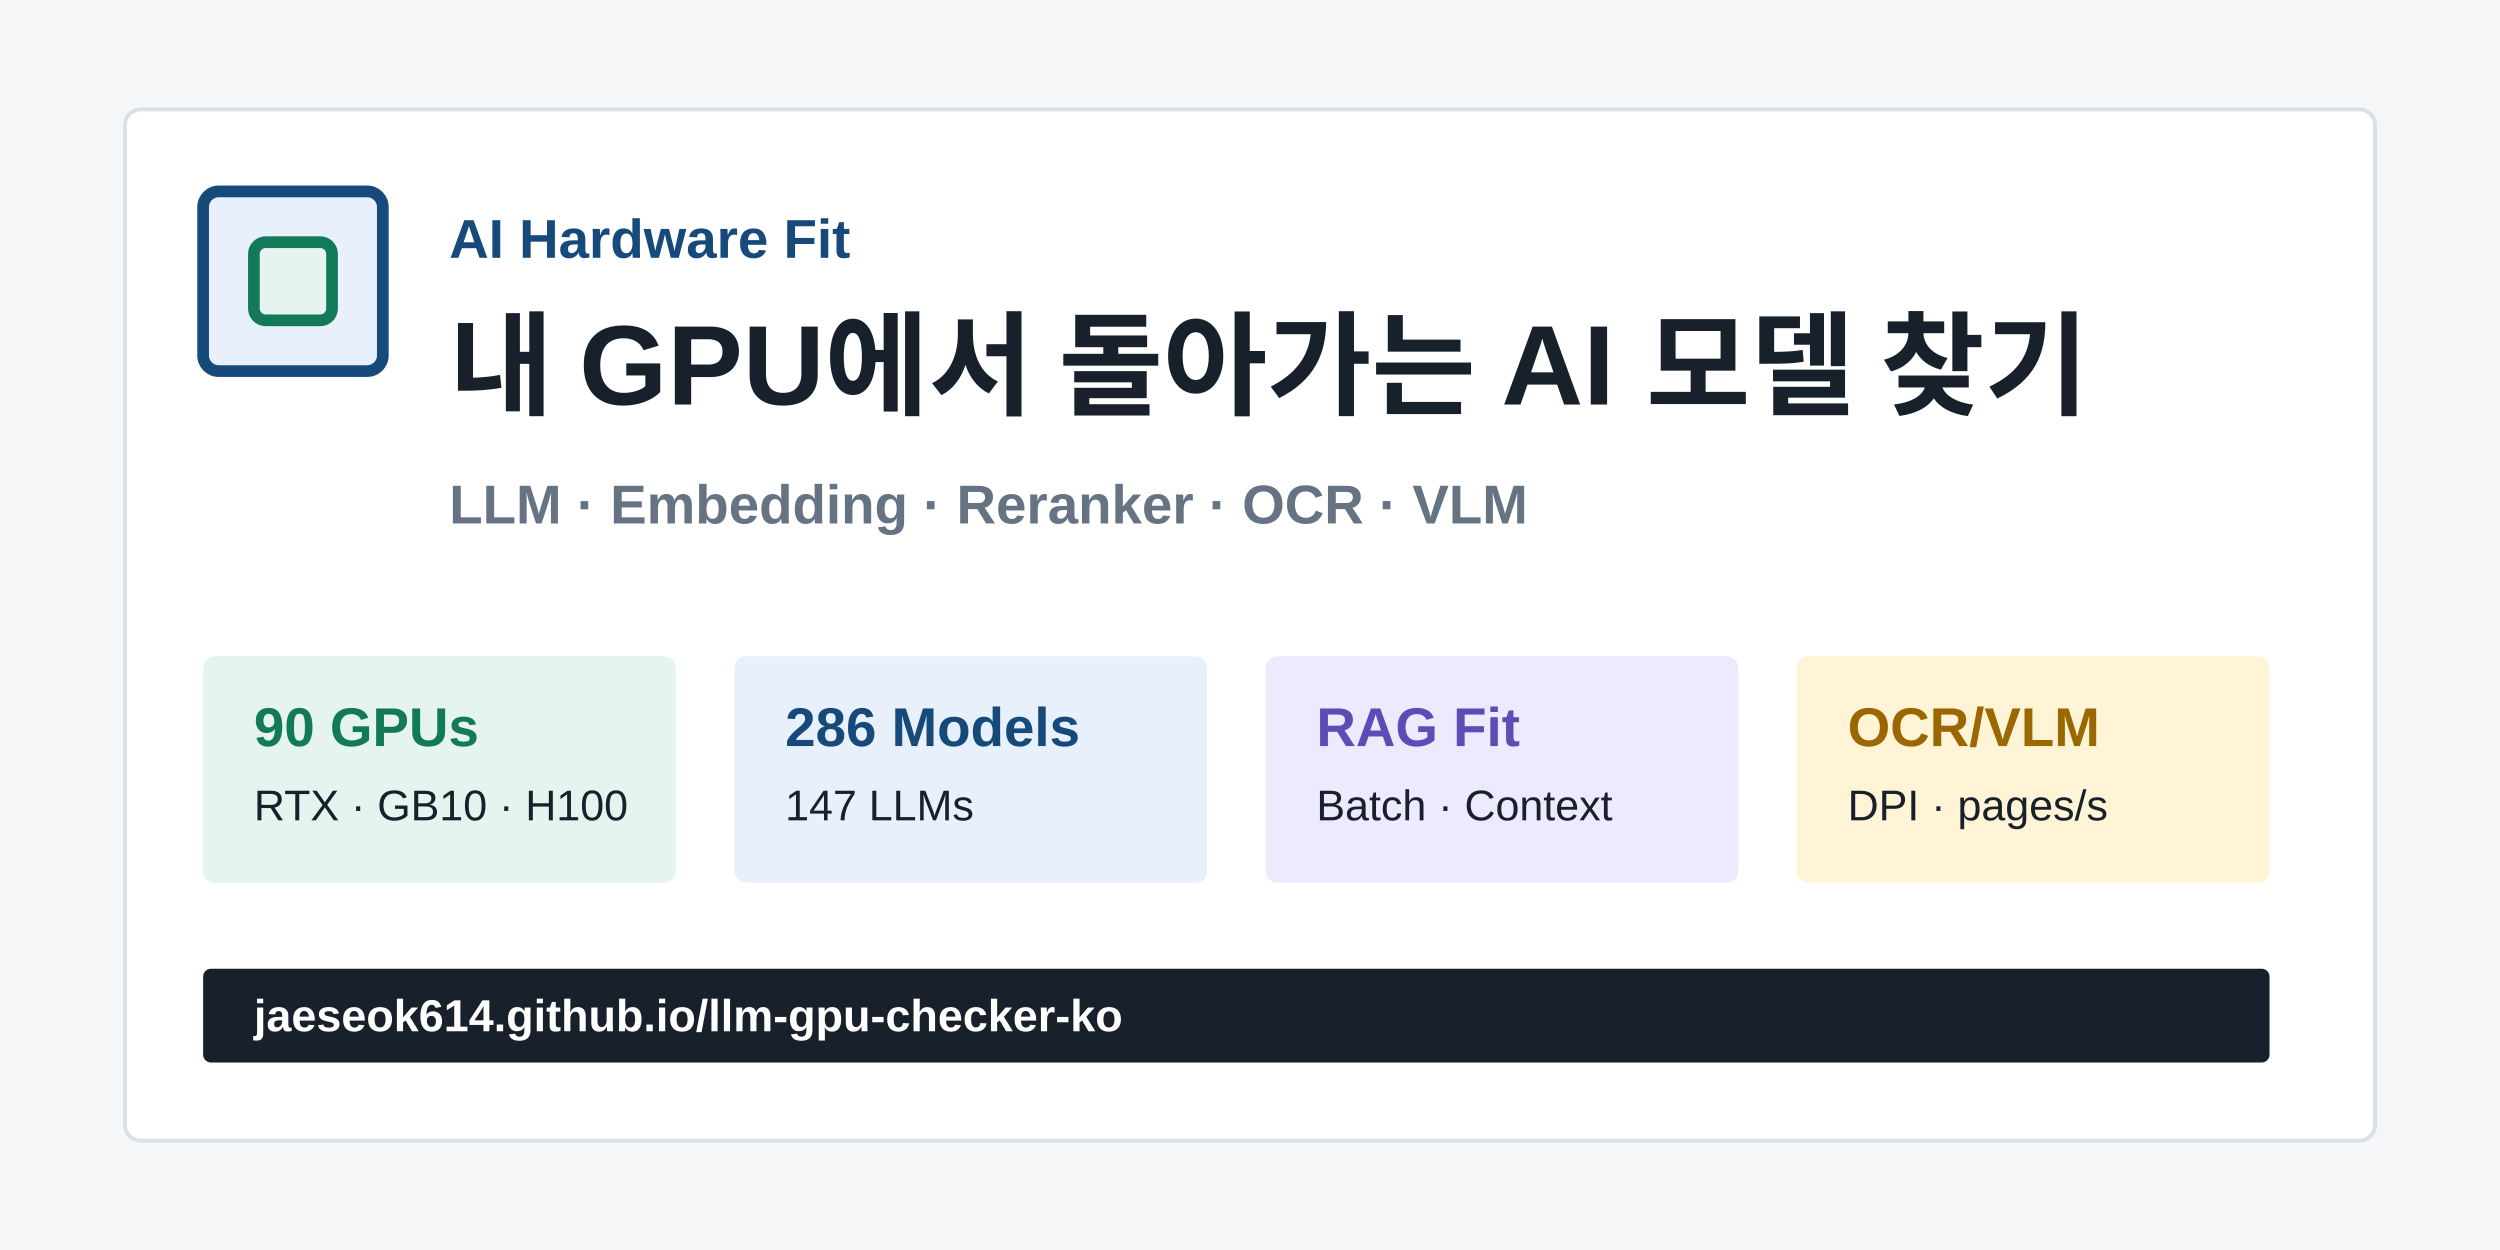
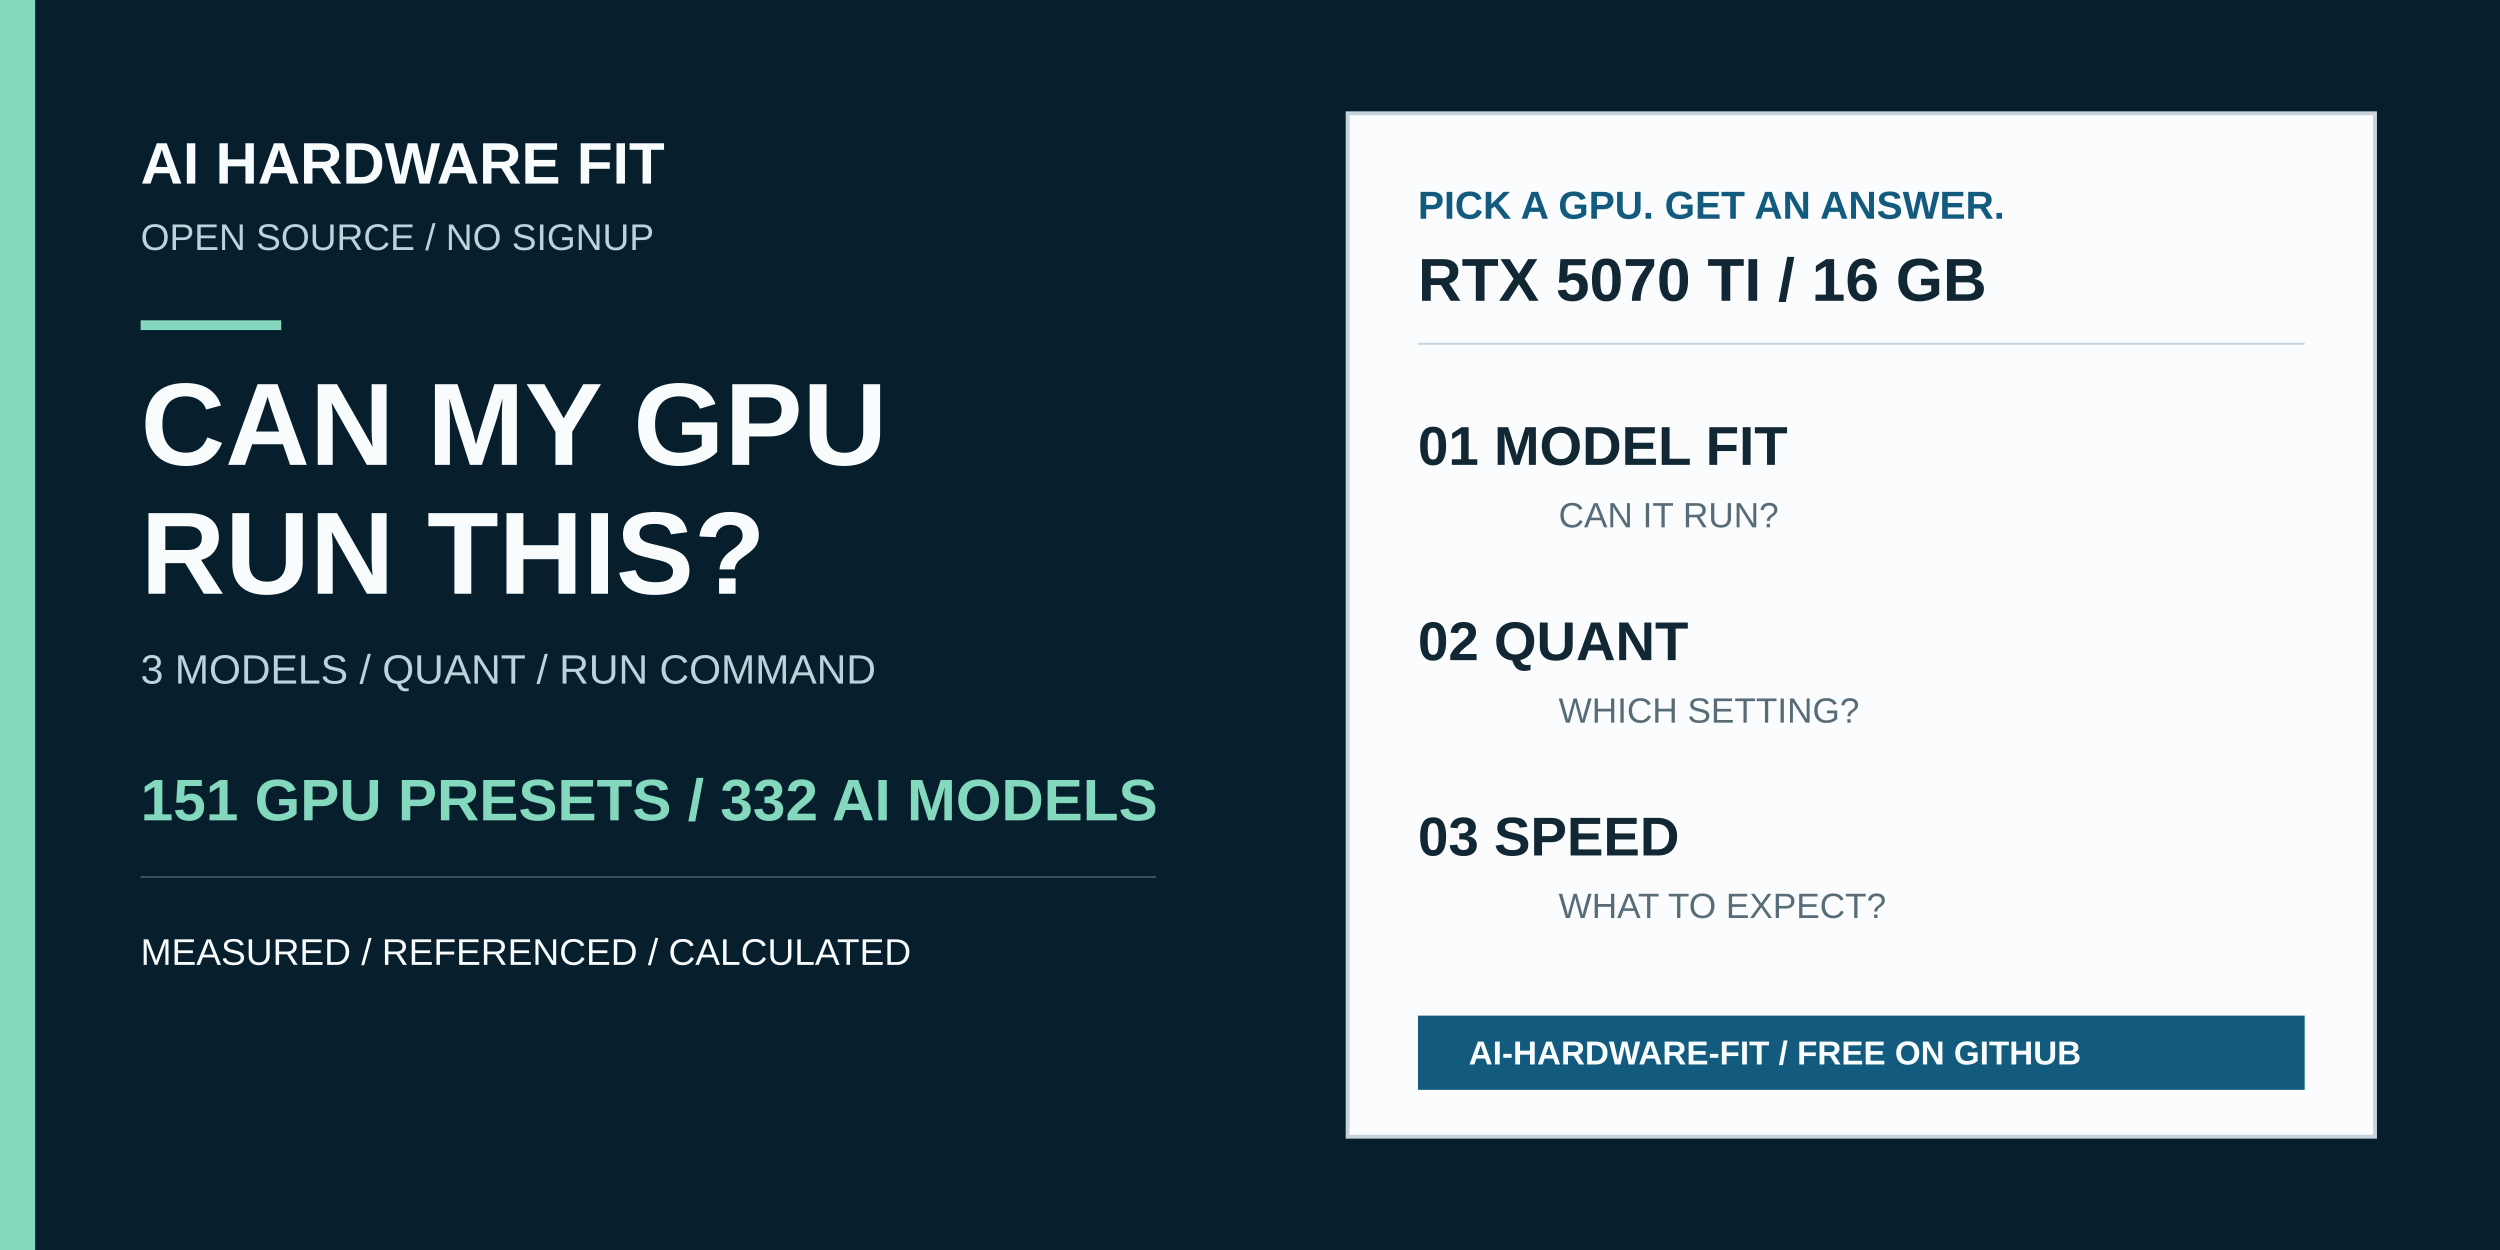
- <svg xmlns="http://www.w3.org/2000/svg" width="1280" height="640" viewBox="0 0 1280 640" fill="none" role="img" aria-label="AI Hardware Fit social preview">
-   <rect width="1280" height="640" fill="#F4F6F8" />
-   <rect x="64" y="56" width="1152" height="528" rx="8" fill="#FFFFFF" stroke="#D9E0E7" stroke-width="2" />
-   <rect x="104" y="98" width="92" height="92" rx="8" fill="#E8F1FB" stroke="#164A7B" stroke-width="6" />
-   <rect x="130" y="124" width="40" height="40" rx="6" fill="#E5F4EE" stroke="#13795B" stroke-width="6" />
-   <text x="230" y="132" font-family="Arial, sans-serif" font-size="28" font-weight="700" fill="#164A7B">AI Hardware Fit</text>
-   <text x="230" y="208" font-family="Arial, sans-serif" font-size="58" font-weight="800" fill="#18212B">내 GPU에서 돌아가는 AI 모델 찾기</text>
-   <text x="230" y="268" font-family="Arial, sans-serif" font-size="28" font-weight="600" fill="#667382">LLM · Embedding · Reranker · OCR · VLM</text>
-   <rect x="104" y="336" width="242" height="116" rx="6" fill="#E5F4EE" />
-   <text x="130" y="382" font-family="Arial, sans-serif" font-size="28" font-weight="800" fill="#13795B">90 GPUs</text>
-   <text x="130" y="420" font-family="Arial, sans-serif" font-size="22" fill="#18212B">RTX · GB10 · H100</text>
-   <rect x="376" y="336" width="242" height="116" rx="6" fill="#E8F1FB" />
-   <text x="402" y="382" font-family="Arial, sans-serif" font-size="28" font-weight="800" fill="#164A7B">286 Models</text>
-   <text x="402" y="420" font-family="Arial, sans-serif" font-size="22" fill="#18212B">147 LLMs</text>
-   <rect x="648" y="336" width="242" height="116" rx="6" fill="#EEEAFD" />
-   <text x="674" y="382" font-family="Arial, sans-serif" font-size="28" font-weight="800" fill="#5F4BB6">RAG Fit</text>
-   <text x="674" y="420" font-family="Arial, sans-serif" font-size="22" fill="#18212B">Batch · Context</text>
-   <rect x="920" y="336" width="242" height="116" rx="6" fill="#FFF4D6" />
-   <text x="946" y="382" font-family="Arial, sans-serif" font-size="28" font-weight="800" fill="#9A6700">OCR/VLM</text>
-   <text x="946" y="420" font-family="Arial, sans-serif" font-size="22" fill="#18212B">DPI · pages/s</text>
-   <rect x="104" y="496" width="1058" height="48" rx="4" fill="#18212B" />
-   <text x="130" y="528" font-family="Arial, sans-serif" font-size="23" font-weight="700" fill="#FFFFFF">jaeseok614.github.io/llm-gpu-checker-ko</text>
+ <svg xmlns="http://www.w3.org/2000/svg" width="1280" height="640" viewBox="0 0 1280 640" role="img" aria-label="Can my GPU run this? AI Hardware Fit social preview">
+   <rect width="1280" height="640" fill="#071f2d" />
+   <rect width="18" height="640" fill="#83d8bd" />
+   <text x="72" y="94" font-family="Arial, sans-serif" font-size="30" font-weight="800" fill="#f8fcfd">AI HARDWARE FIT</text>
+   <text x="72" y="128" font-family="Arial, sans-serif" font-size="19" fill="#bcd2dc">OPEN SOURCE / NO SIGNUP</text>
+   <rect x="72" y="164" width="72" height="5" fill="#83d8bd" />
+   <text x="72" y="238" font-family="Arial, sans-serif" font-size="60" font-weight="900" fill="#f8fcfd">CAN MY GPU</text>
+   <text x="72" y="304" font-family="Arial, sans-serif" font-size="60" font-weight="900" fill="#f8fcfd">RUN THIS?</text>
+   <text x="72" y="350" font-family="Arial, sans-serif" font-size="21" fill="#bcd2dc">3 MODELS / QUANT / RUN COMMAND</text>
+   <text x="72" y="420" font-family="Arial, sans-serif" font-size="30" font-weight="800" fill="#83d8bd">151 GPU PRESETS / 332 AI MODELS</text>
+   <line x1="72" x2="592" y1="449" y2="449" stroke="#39525f" />
+   <text x="72" y="494" font-family="Arial, sans-serif" font-size="19" fill="#f8fcfd">MEASURED / REFERENCED / CALCULATED</text>
+   <rect x="690" y="58" width="526" height="524" fill="#fafcfd" stroke="#c6d3dc" stroke-width="2" />
+   <text x="726" y="112" font-family="Arial, sans-serif" font-size="20" font-weight="700" fill="#125b7f">PICK A GPU. GET AN ANSWER.</text>
+   <text x="726" y="154" font-family="Arial, sans-serif" font-size="31" font-weight="800" fill="#122734">RTX 5070 TI / 16 GB</text>
+   <line x1="726" x2="1180" y1="176" y2="176" stroke="#c6d3dc" />
+   <text x="726" y="238" font-family="Arial, sans-serif" font-size="28" font-weight="800" fill="#122734">01  MODEL FIT</text>
+   <text x="798" y="270" font-family="Arial, sans-serif" font-size="18" fill="#586c78">CAN IT RUN?</text>
+   <text x="726" y="338" font-family="Arial, sans-serif" font-size="28" font-weight="800" fill="#122734">02  QUANT</text>
+   <text x="798" y="370" font-family="Arial, sans-serif" font-size="18" fill="#586c78">WHICH SETTING?</text>
+   <text x="726" y="438" font-family="Arial, sans-serif" font-size="28" font-weight="800" fill="#122734">03  SPEED</text>
+   <text x="798" y="470" font-family="Arial, sans-serif" font-size="18" fill="#586c78">WHAT TO EXPECT?</text>
+   <rect x="726" y="520" width="454" height="38" fill="#125b7f" />
+   <text x="752" y="545" font-family="Arial, sans-serif" font-size="17" font-weight="700" fill="#f8fcfd">AI-HARDWARE-FIT / FREE ON GITHUB</text>
</svg>
